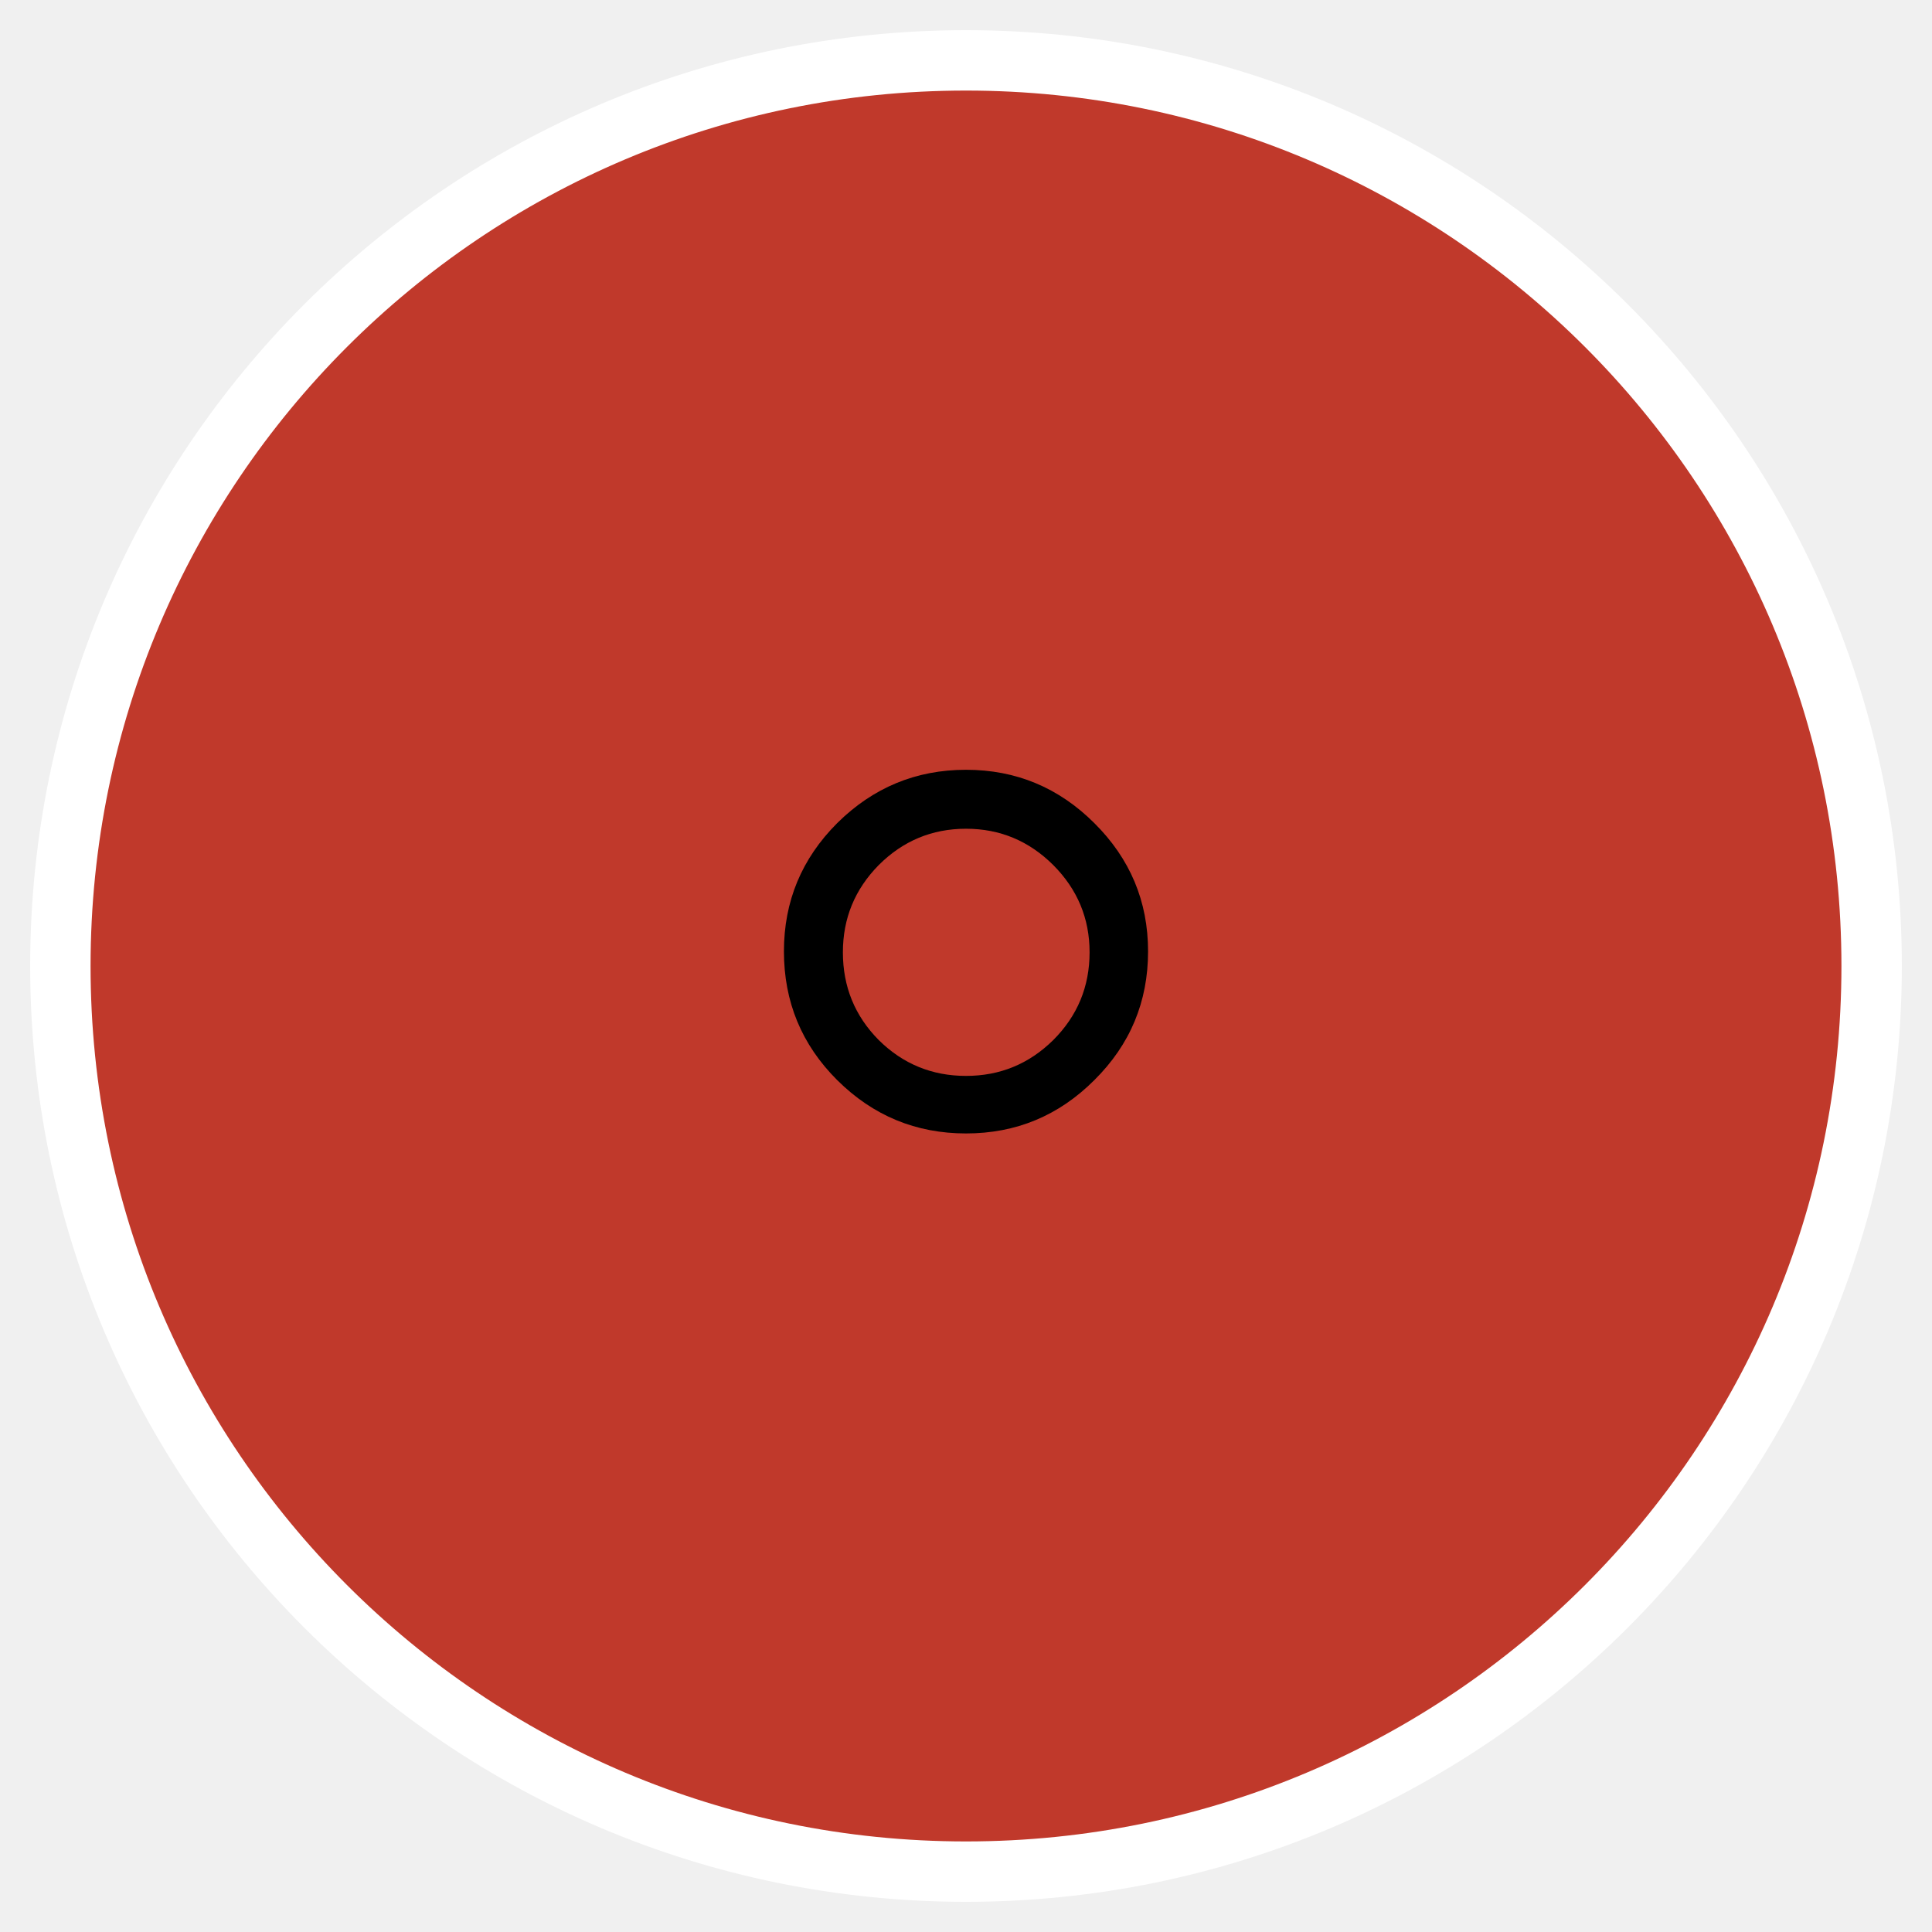
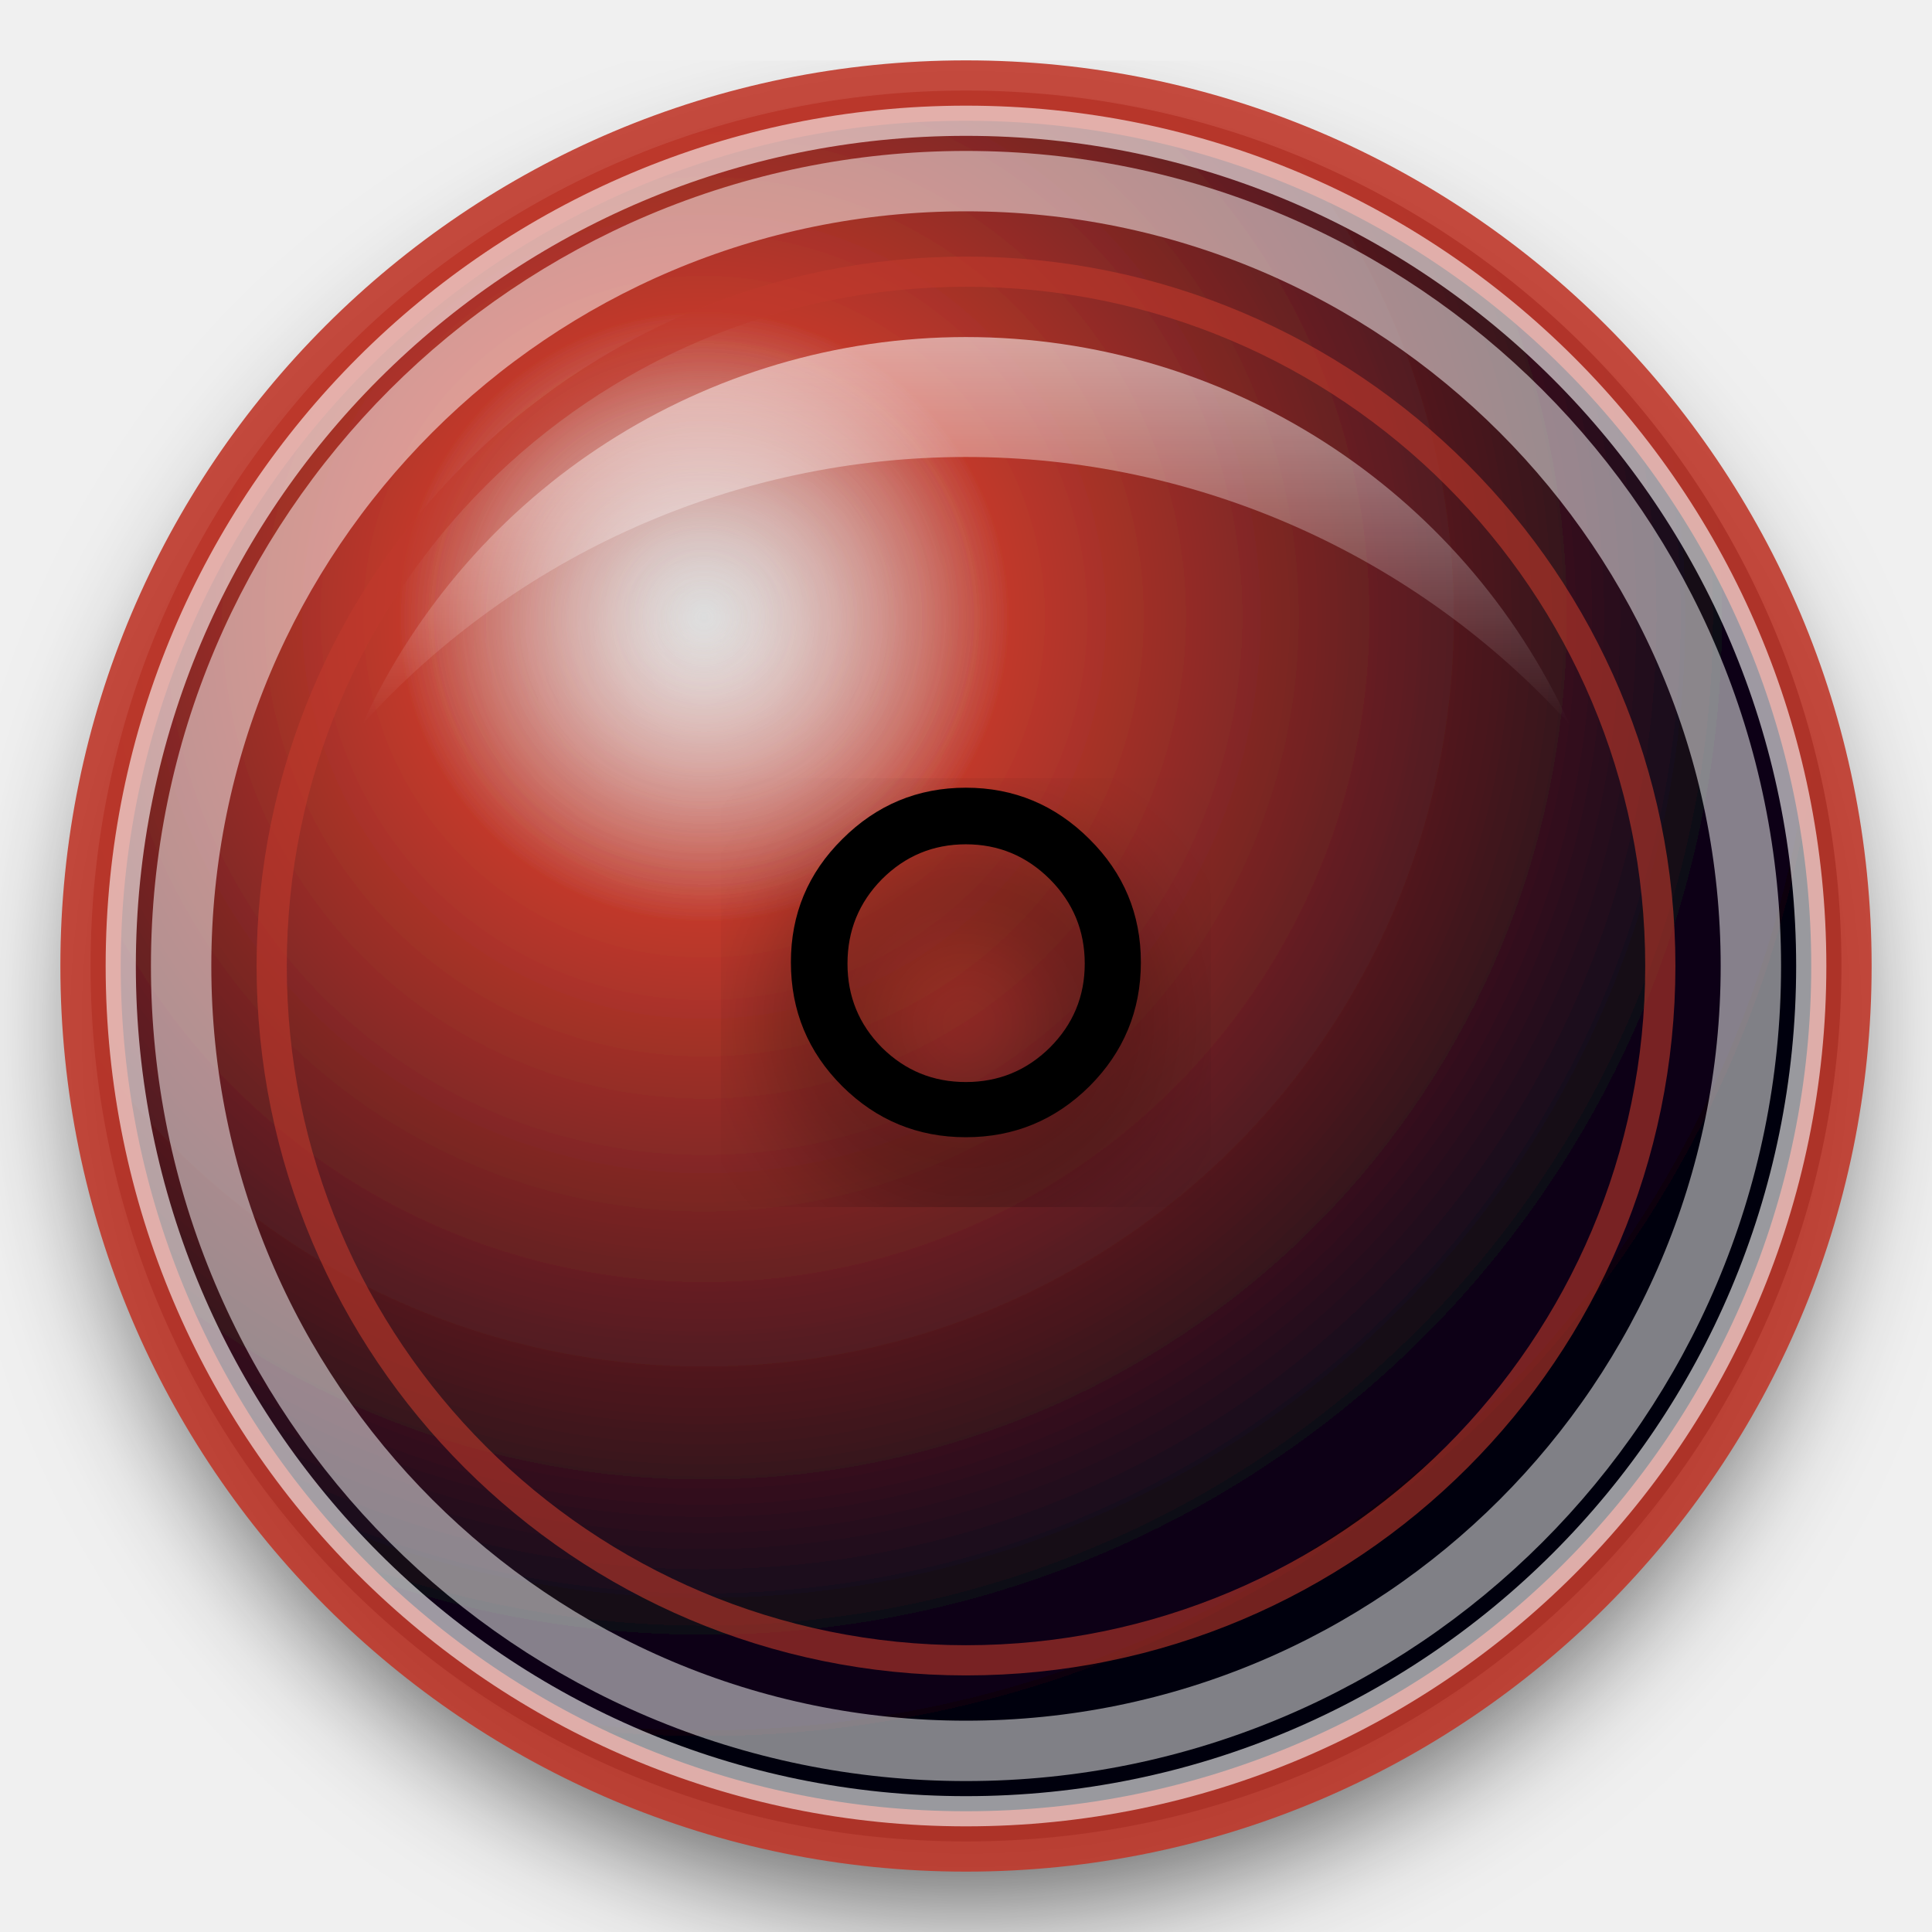
- <svg xmlns="http://www.w3.org/2000/svg" viewBox="0 0 64 64">
-   <circle cx="32" cy="32" r="30" fill="#c0392b" stroke="#ffffff" stroke-width="2" />
-   <text x="32" y="41" font-size="26" text-anchor="middle" font-family="sans-serif">⚪</text>
+ <svg xmlns="http://www.w3.org/2000/svg" viewBox="0 0 64 64" width="64" height="64">
+   <defs>
+     <radialGradient id="bgGrad_white-blood-cell" cx="35%" cy="30%" r="70%">
+       <stop offset="0%" stop-color="#ffffff" stop-opacity="0.35" />
+       <stop offset="25%" stop-color="#c0392b" />
+       <stop offset="85%" stop-color="#0a0518" />
+       <stop offset="100%" stop-color="#020108" />
+     </radialGradient>
+     <linearGradient id="shine_white-blood-cell" x1="0%" y1="0%" x2="0%" y2="100%">
+       <stop offset="0%" stop-color="#ffffff" stop-opacity="0.55" />
+       <stop offset="100%" stop-color="#ffffff" stop-opacity="0" />
+     </linearGradient>
+     <filter id="shadow_white-blood-cell" x="-20%" y="-20%" width="140%" height="140%">
+       <feDropShadow dx="0" dy="2" stdDeviation="2" flood-color="#000000" flood-opacity="0.6" />
+     </filter>
+   </defs>
+   <circle cx="32" cy="32" r="29" fill="url(#bgGrad_white-blood-cell)" filter="url(#shadow_white-blood-cell)" />
+   <circle cx="32" cy="32" r="29" fill="none" stroke="#c0392b" stroke-width="2" opacity="0.9" />
+   <circle cx="32" cy="32" r="28" fill="none" stroke="#ffffff" stroke-width="1" opacity="0.6" />
+   <circle cx="32" cy="32" r="26" fill="none" stroke="#ffffff" stroke-width="2" opacity="0.5" />
+   <circle cx="32" cy="32" r="23" fill="none" stroke="#c0392b" stroke-width="1" opacity="0.6" />
+   <path d="M 12 24 A 22 22 0 0 1 52 24 A 27 27 0 0 0 12 24 Z" fill="url(#shine_white-blood-cell)" />
+   <text x="32" y="41" font-size="25" text-anchor="middle" font-family="'Apple Color Emoji', 'Segoe UI Emoji', 'Noto Color Emoji', sans-serif" filter="url(#shadow_white-blood-cell)">⚪</text>
</svg>
